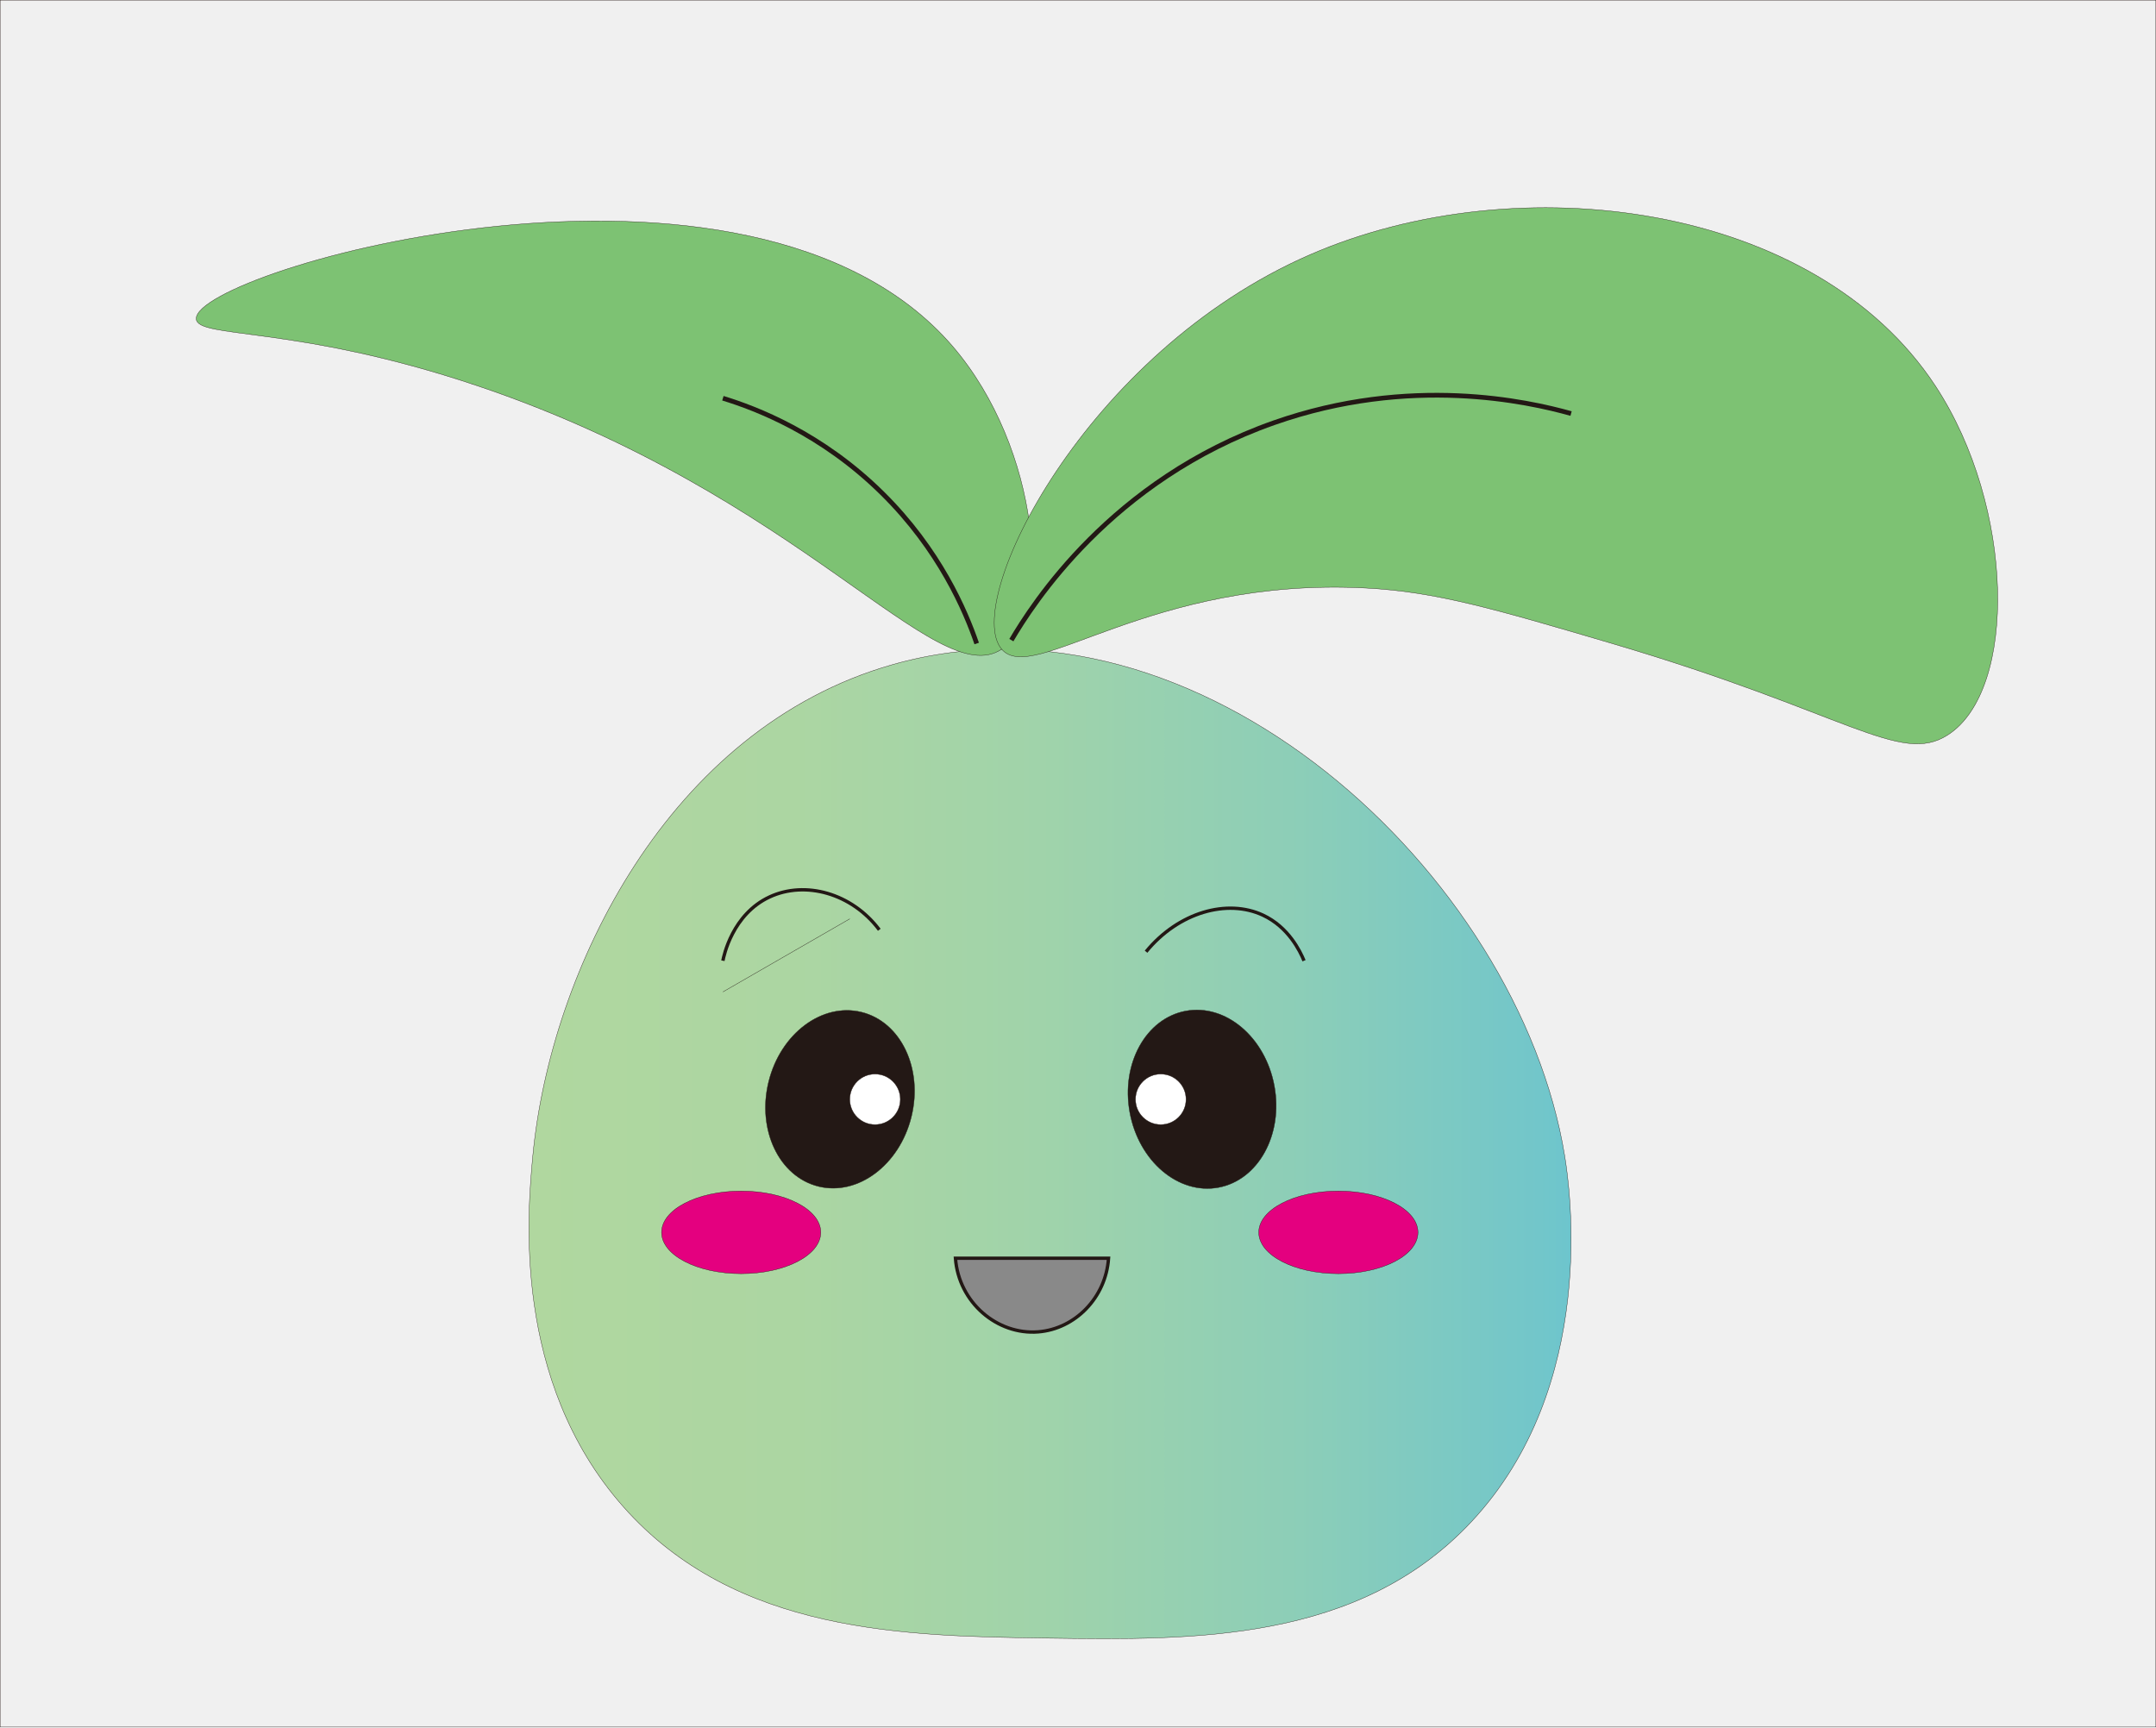
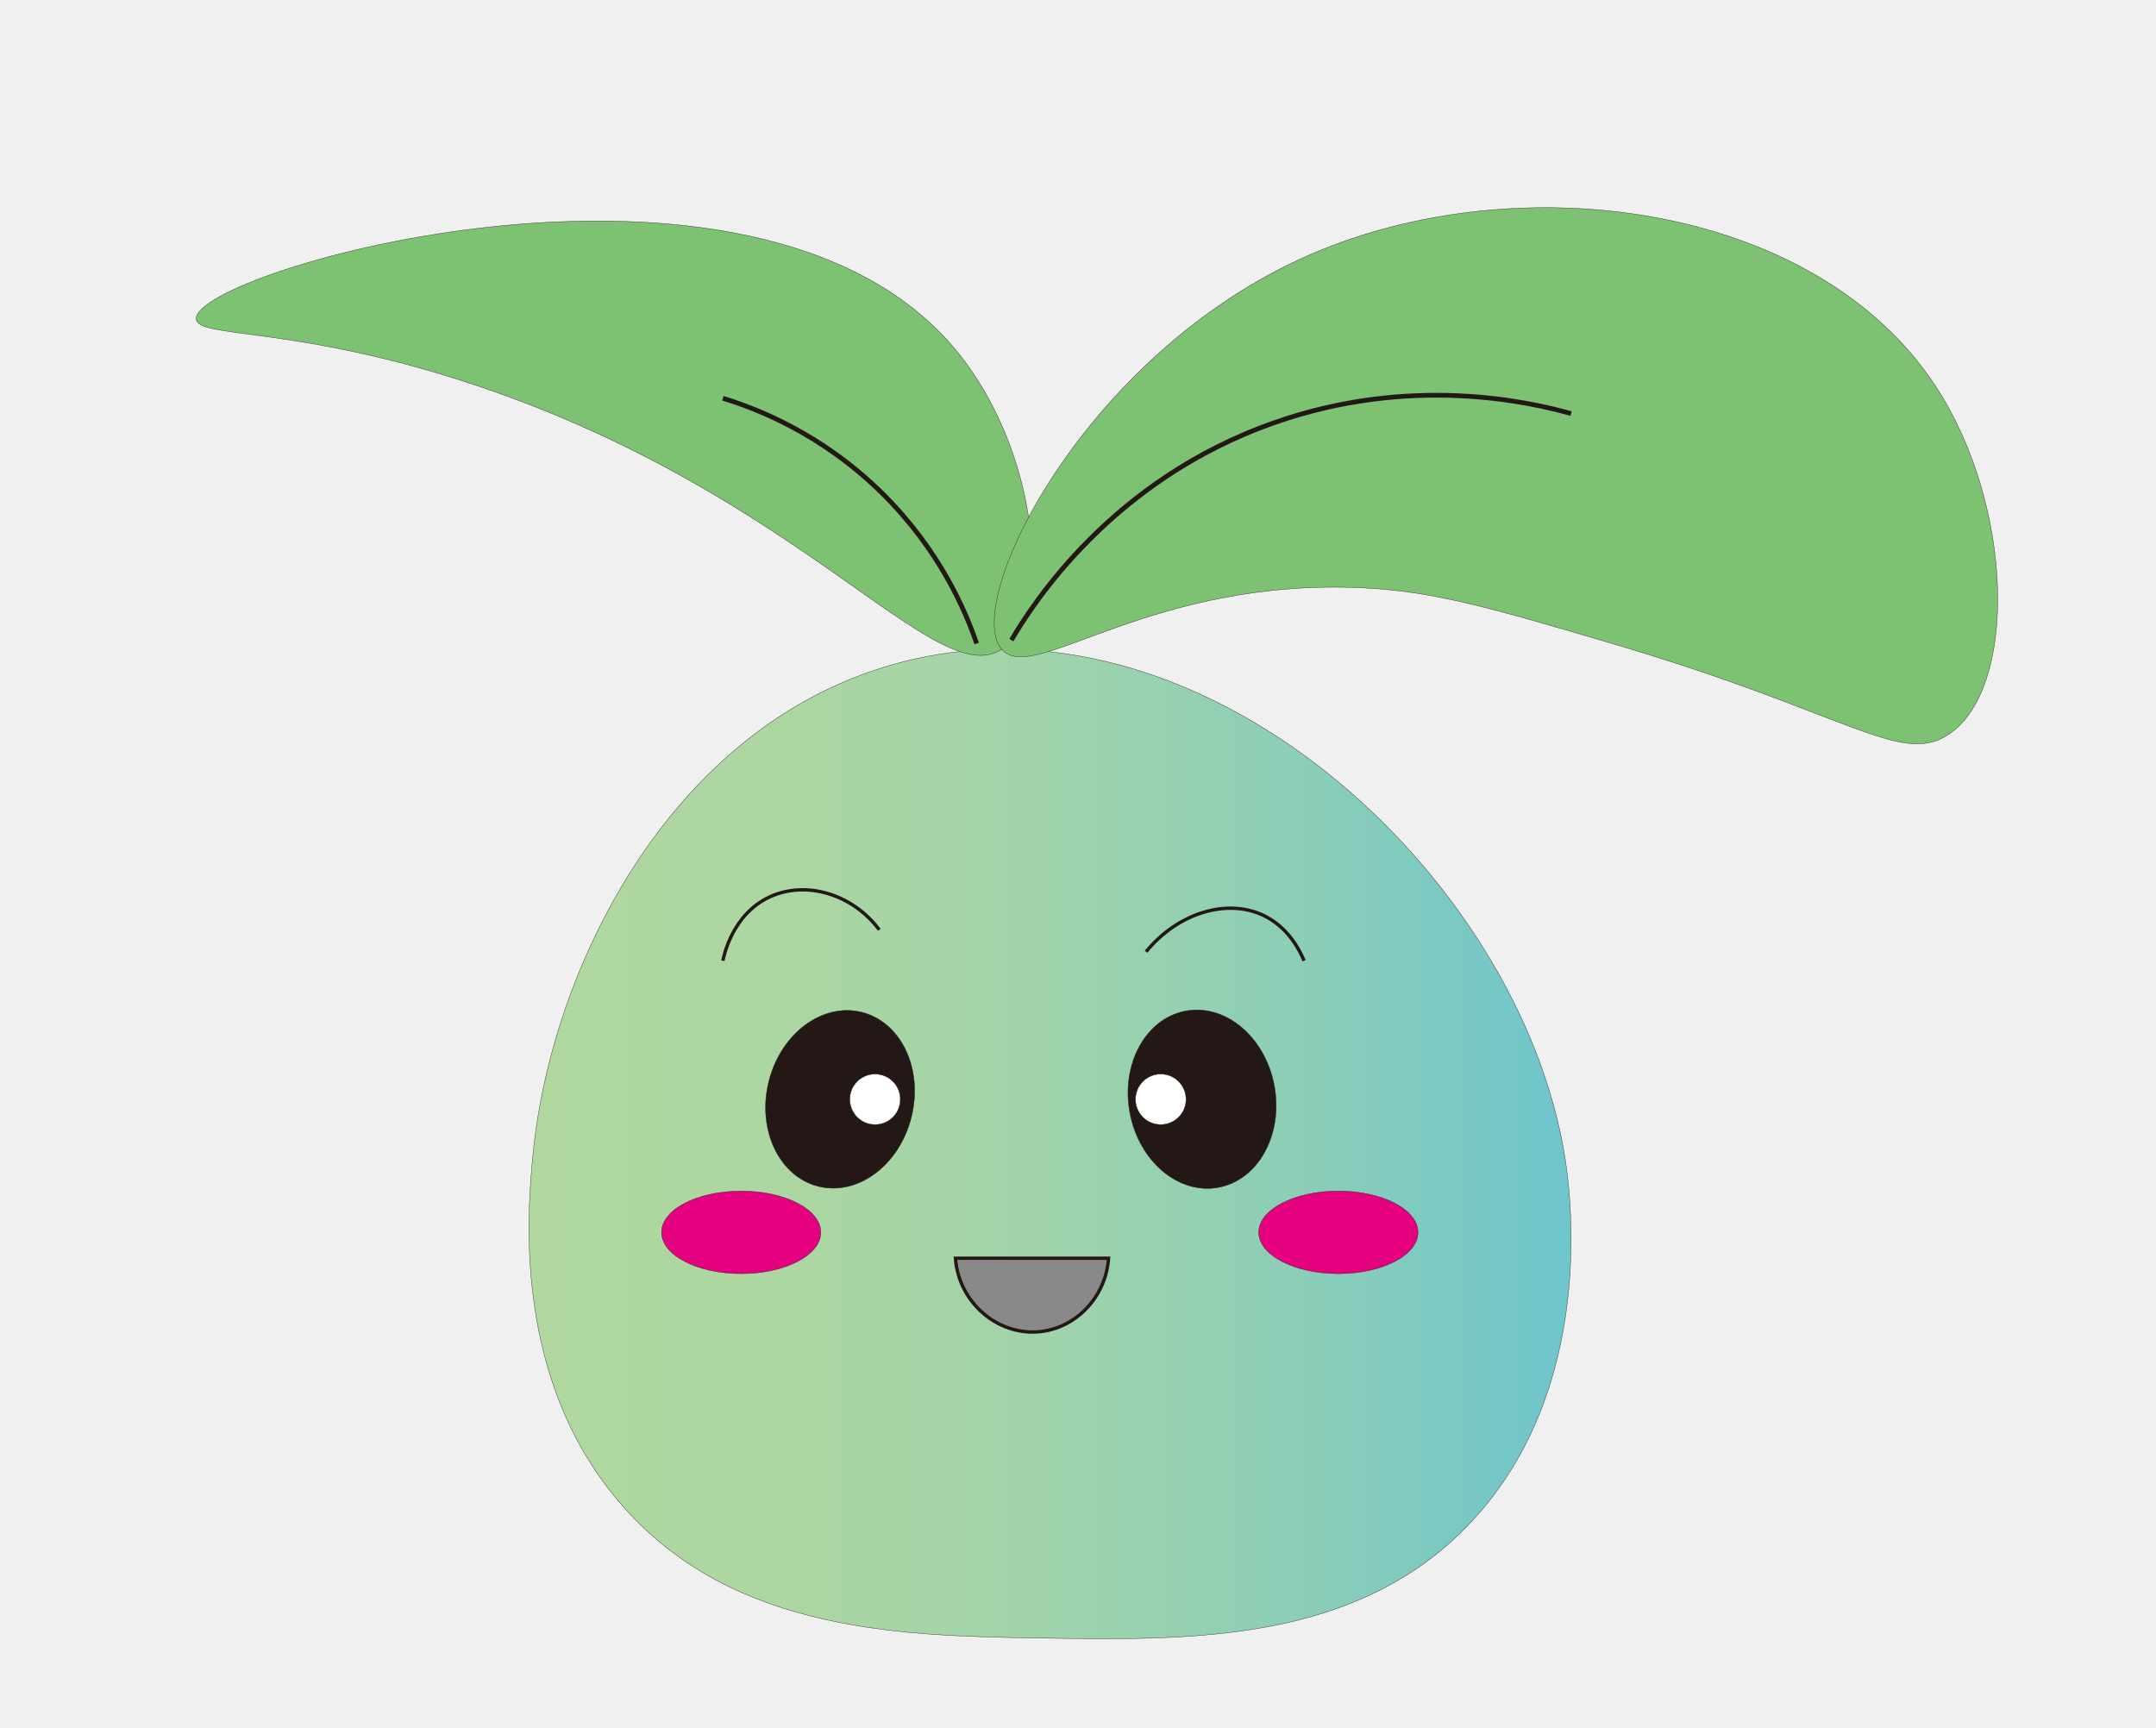
- <svg xmlns="http://www.w3.org/2000/svg" id="Layer_1" data-name="Layer 1" viewBox="0 0 6401 5128.63">
-   <defs>
-     <style>.cls-1,.cls-2,.cls-3,.cls-4,.cls-5,.cls-6,.cls-7,.cls-8,.cls-9{stroke:#231815;stroke-miterlimit:10;}.cls-1{fill:url(#linear-gradient);}.cls-2{fill:#7dc273;}.cls-3{fill:#fff;}.cls-4{fill:#231815;}.cls-5,.cls-8,.cls-9{fill:none;}.cls-5{stroke-width:14px;}.cls-6{fill:#e4007f;}.cls-7{fill:#898989;}.cls-7,.cls-9{stroke-width:10px;}</style>
-     <linearGradient id="linear-gradient" x1="1569.88" y1="3396.26" x2="4663.91" y2="3396.26" gradientUnits="userSpaceOnUse">
-       <stop offset="0" stop-color="#b0d79f" />
-       <stop offset="0.25" stop-color="#acd6a2" />
-       <stop offset="0.49" stop-color="#a0d3aa" />
-       <stop offset="0.73" stop-color="#8dceb7" />
-       <stop offset="0.97" stop-color="#72c6ca" />
-       <stop offset="1" stop-color="#6dc5cd" />
-     </linearGradient>
-   </defs>
-   <path class="cls-1" d="M4645,3432c15,91.94,101.26,681.5-277.27,1086.36-334.86,358.17-827.38,351.36-1254.54,345.46-423.68-5.86-929.86-12.85-1263.64-390.91C1518.49,4098,1566,3594.75,1581.33,3432c51.88-549.83,401.67-1269.67,1068.18-1459.09C3556.38,1715.17,4508.37,2593.21,4645,3432Z" transform="translate(0.5 0.5)" />
-   <path class="cls-2" d="M2827.55,1027.45c261,303.41,298.79,798,145.91,899.76-195.33,130-589.44-456.24-1555-781.57-540.78-182.21-835.5-139.29-836.36-200C580.07,802,2226.85,329.2,2827.55,1027.45Z" transform="translate(0.5 0.5)" />
-   <path class="cls-3" d="M3536.64,1600.18" transform="translate(0.5 0.5)" />
-   <path class="cls-2" d="M4782.09,1909.27c702.21,206.65,858.25,363.45,1000,272.73,207.47-132.78,199.42-677.42-36.36-1036.36C5388.08,601.18,4508.64,487.28,3891.18,754.73c-671.3,290.77-1036.4,1033.78-917.72,1172.48,93.65,109.44,438.75-215.54,1081.36-181.57C4263.53,1756.67,4436.39,1807.54,4782.09,1909.27Z" transform="translate(0.5 0.5)" />
-   <path class="cls-3" d="M3445.73,1654.73" transform="translate(0.5 0.5)" />
-   <path class="cls-3" d="M5009.36,2818.36" transform="translate(0.5 0.5)" />
-   <ellipse class="cls-4" cx="2493.47" cy="3263.82" rx="266.5" ry="218.18" transform="translate(-1273.06 4901.21) rotate(-76.11)" />
-   <circle class="cls-3" cx="2597.97" cy="3264.32" r="75" />
-   <path class="cls-5" d="M3002.18,1900.25c61.58-104.81,296.53-475.65,779.91-645.52,404.49-142.16,753.73-63,881.82-27.28" transform="translate(0.5 0.5)" />
-   <path class="cls-5" d="M2899.21,1910.27c-33.3-96.87-109.88-277.87-280.76-446.45C2438.21,1286,2244.51,1212.25,2145.73,1182" transform="translate(0.5 0.5)" />
-   <ellipse class="cls-4" cx="3568.18" cy="3263.82" rx="218.18" ry="266.5" transform="translate(-533.46 703.68) rotate(-10.48)" />
-   <circle class="cls-3" cx="3446.23" cy="3264.32" r="75" />
-   <ellipse class="cls-6" cx="2200.5" cy="3659.32" rx="236.36" ry="122.73" />
-   <ellipse class="cls-6" cx="3973.49" cy="3659.32" rx="236.36" ry="122.73" />
-   <path class="cls-7" d="M2836.13,3735.63c9.68,131.53,124.16,228.25,245.69,218.64,109.15-8.63,201-101.24,208.86-218.64Z" transform="translate(0.5 0.5)" />
-   <rect class="cls-8" x="0.5" y="0.5" width="6400" height="5127.63" />
-   <line class="cls-8" x1="2146.23" y1="2945.3" x2="2522.97" y2="2728.32" />
-   <path class="cls-9" d="M3402.05,2825.46c96.16-117.3,241.07-158.07,347.16-108.49,75.67,35.36,110,106.59,121.86,135.28" transform="translate(0.5 0.5)" />
-   <path class="cls-9" d="M2145.73,2852.25c2.57-13.7,28-138.07,138.88-189.53,105.33-48.89,243.51-11.41,325.46,97.65" transform="translate(0.5 0.5)" />
+ <svg xmlns="http://www.w3.org/2000/svg" version="1.1" id="Layer_1" x="0px" y="0px" viewBox="0 0 6401 5128.6" style="enable-background:new 0 0 6401 5128.6;" xml:space="preserve">
+   <style type="text/css">
+ 	.st0{fill:url(#SVGID_1_);stroke:#231815;stroke-miterlimit:10;}
+ 	.st1{fill:#7DC273;stroke:#231815;stroke-miterlimit:10;}
+ 	.st2{fill:#FFFFFF;stroke:#231815;stroke-miterlimit:10;}
+ 	.st3{fill:#231815;stroke:#231815;stroke-miterlimit:10;}
+ 	.st4{fill:none;stroke:#231815;stroke-width:14;stroke-miterlimit:10;}
+ 	.st5{fill:#E4007F;stroke:#231815;stroke-miterlimit:10;}
+ 	.st6{fill:#898989;stroke:#231815;stroke-width:10;stroke-miterlimit:10;}
+ 	.st7{fill:none;stroke:#231815;stroke-width:10;stroke-miterlimit:10;}
+ </style>
+   <linearGradient id="SVGID_1_" gradientUnits="userSpaceOnUse" x1="1569.889" y1="1731.741" x2="4663.959" y2="1731.741" gradientTransform="matrix(1 0 0 -1 0.5 5128.5)">
+     <stop offset="0" style="stop-color:#B0D79F" />
+     <stop offset="0.25" style="stop-color:#ACD6A2" />
+     <stop offset="0.49" style="stop-color:#A0D3AA" />
+     <stop offset="0.73" style="stop-color:#8DCEB7" />
+     <stop offset="0.97" style="stop-color:#72C6CA" />
+     <stop offset="1" style="stop-color:#6DC5CD" />
+   </linearGradient>
+   <path class="st0" d="M4645.5,3432.5c15,91.9,101.3,681.5-277.3,1086.4c-334.9,358.2-827.4,351.4-1254.5,345.5  c-423.7-5.9-929.9-12.9-1263.6-390.9c-331.1-374.9-283.5-878.2-268.2-1040.9c51.9-549.8,401.7-1269.7,1068.2-1459.1  C3556.9,1715.7,4508.9,2593.7,4645.5,3432.5z" />
+   <path class="st1" d="M2828.1,1027.9c261,303.4,298.8,798,145.9,899.8c-195.3,130-589.4-456.2-1555-781.6  c-540.8-182.2-835.5-139.3-836.4-200C580.6,802.5,2227.4,329.7,2828.1,1027.9z" />
+   <path class="st2" d="M3537.1,1600.7" />
+   <path class="st1" d="M4782.6,1909.8c702.2,206.6,858.2,363.4,1000,272.7c207.5-132.8,199.4-677.4-36.4-1036.4  c-357.6-544.5-1237.1-658.4-1854.6-390.9C3220.4,1046,2855.3,1789,2974,1927.7c93.6,109.4,438.8-215.5,1081.4-181.6  C4264,1757.2,4436.9,1808,4782.6,1909.8z" />
+   <path class="st2" d="M3446.2,1655.2" />
+   <path class="st2" d="M5009.9,2818.9" />
+   <ellipse transform="matrix(0.2401 -0.9708 0.9708 0.2401 -1273.494 4901.545)" class="st3" cx="2493.9" cy="3264.2" rx="266.5" ry="218.2" />
+   <circle class="st2" cx="2598" cy="3264.3" r="75" />
+   <path class="st4" d="M3002.7,1900.8c61.6-104.8,296.5-475.7,779.9-645.5c404.5-142.2,753.7-63,881.8-27.3" />
+   <path class="st4" d="M2899.7,1910.8c-33.3-96.9-109.9-277.9-280.8-446.4c-180.2-177.8-373.9-251.6-472.7-281.8" />
+   <ellipse transform="matrix(0.9833 -0.1819 0.1819 0.9833 -534.1678 703.5974)" class="st3" cx="3568.9" cy="3264" rx="218.2" ry="266.5" />
+   <circle class="st2" cx="3446.2" cy="3264.3" r="75" />
+   <ellipse class="st5" cx="2200.5" cy="3659.3" rx="236.4" ry="122.7" />
+   <ellipse class="st5" cx="3973.5" cy="3659.3" rx="236.4" ry="122.7" />
+   <path class="st6" d="M2836.6,3736.1c9.7,131.5,124.2,228.2,245.7,218.6c109.1-8.6,201-101.2,208.9-218.6H2836.6z" />
+   <path class="st7" d="M3402.6,2826c96.2-117.3,241.1-158.1,347.2-108.5c75.7,35.4,110,106.6,121.9,135.3" />
+   <path class="st7" d="M2146.2,2852.8c2.6-13.7,28-138.1,138.9-189.5c105.3-48.9,243.5-11.4,325.5,97.6" />
</svg>
